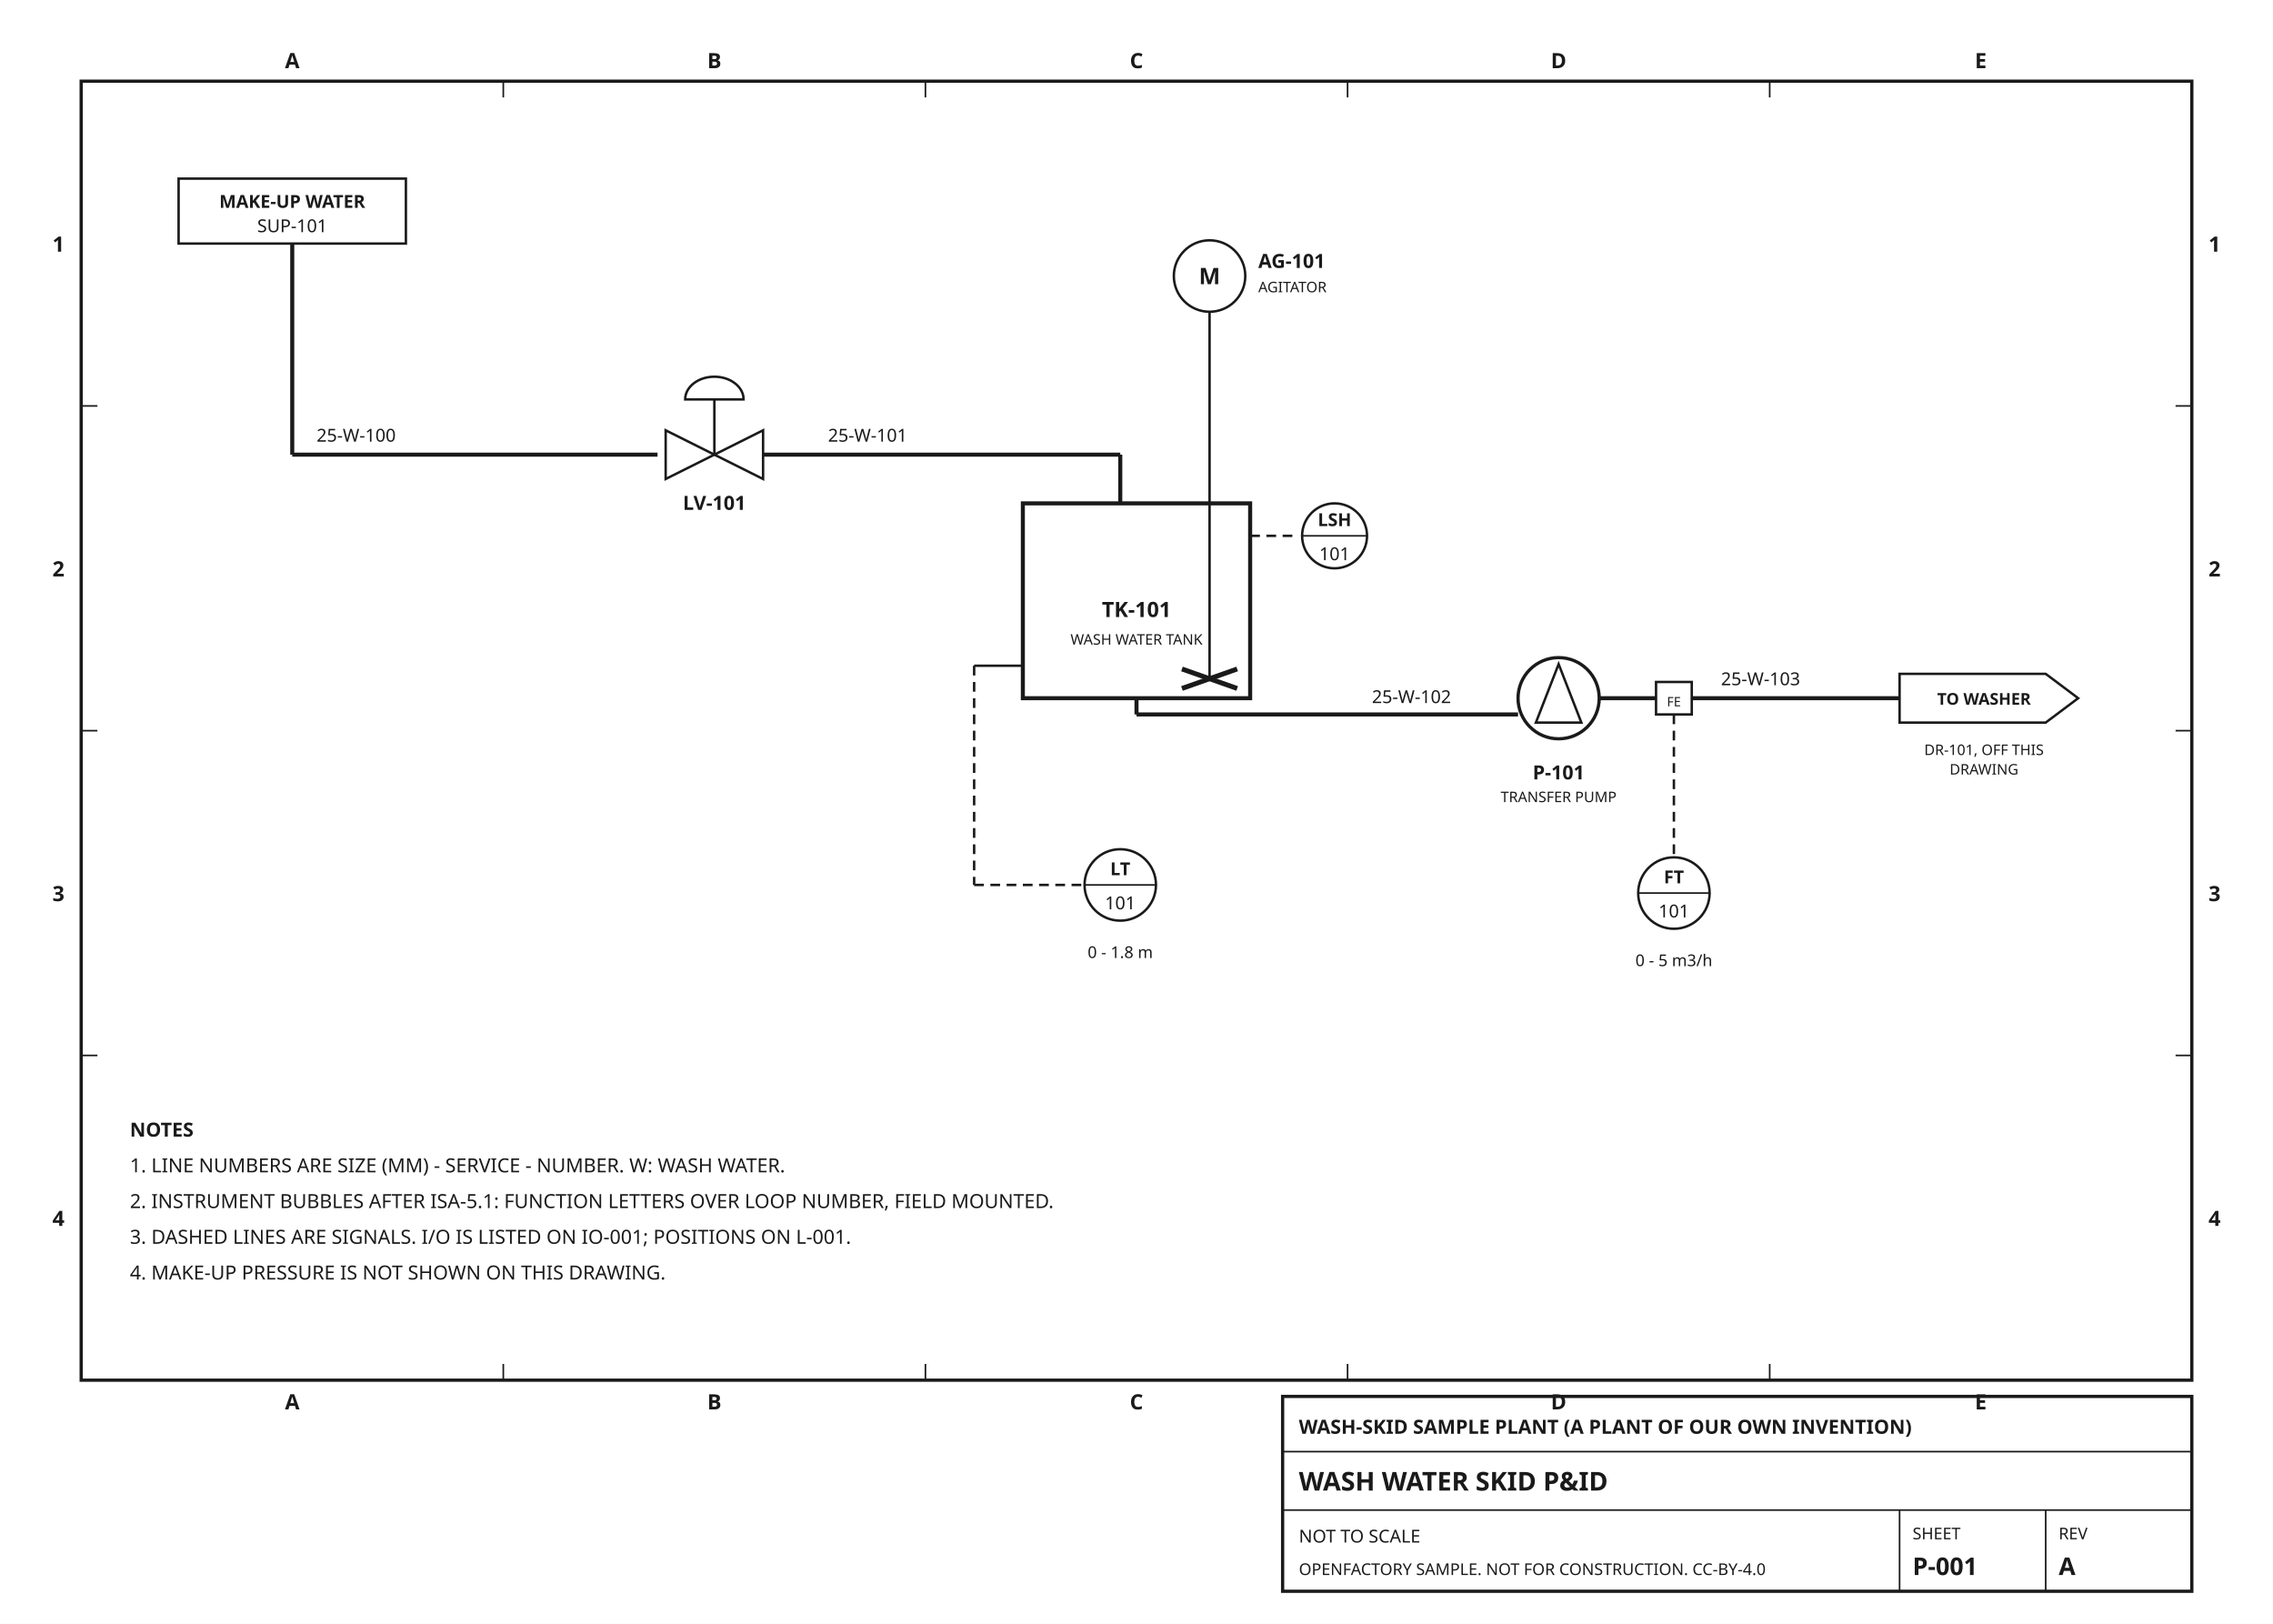
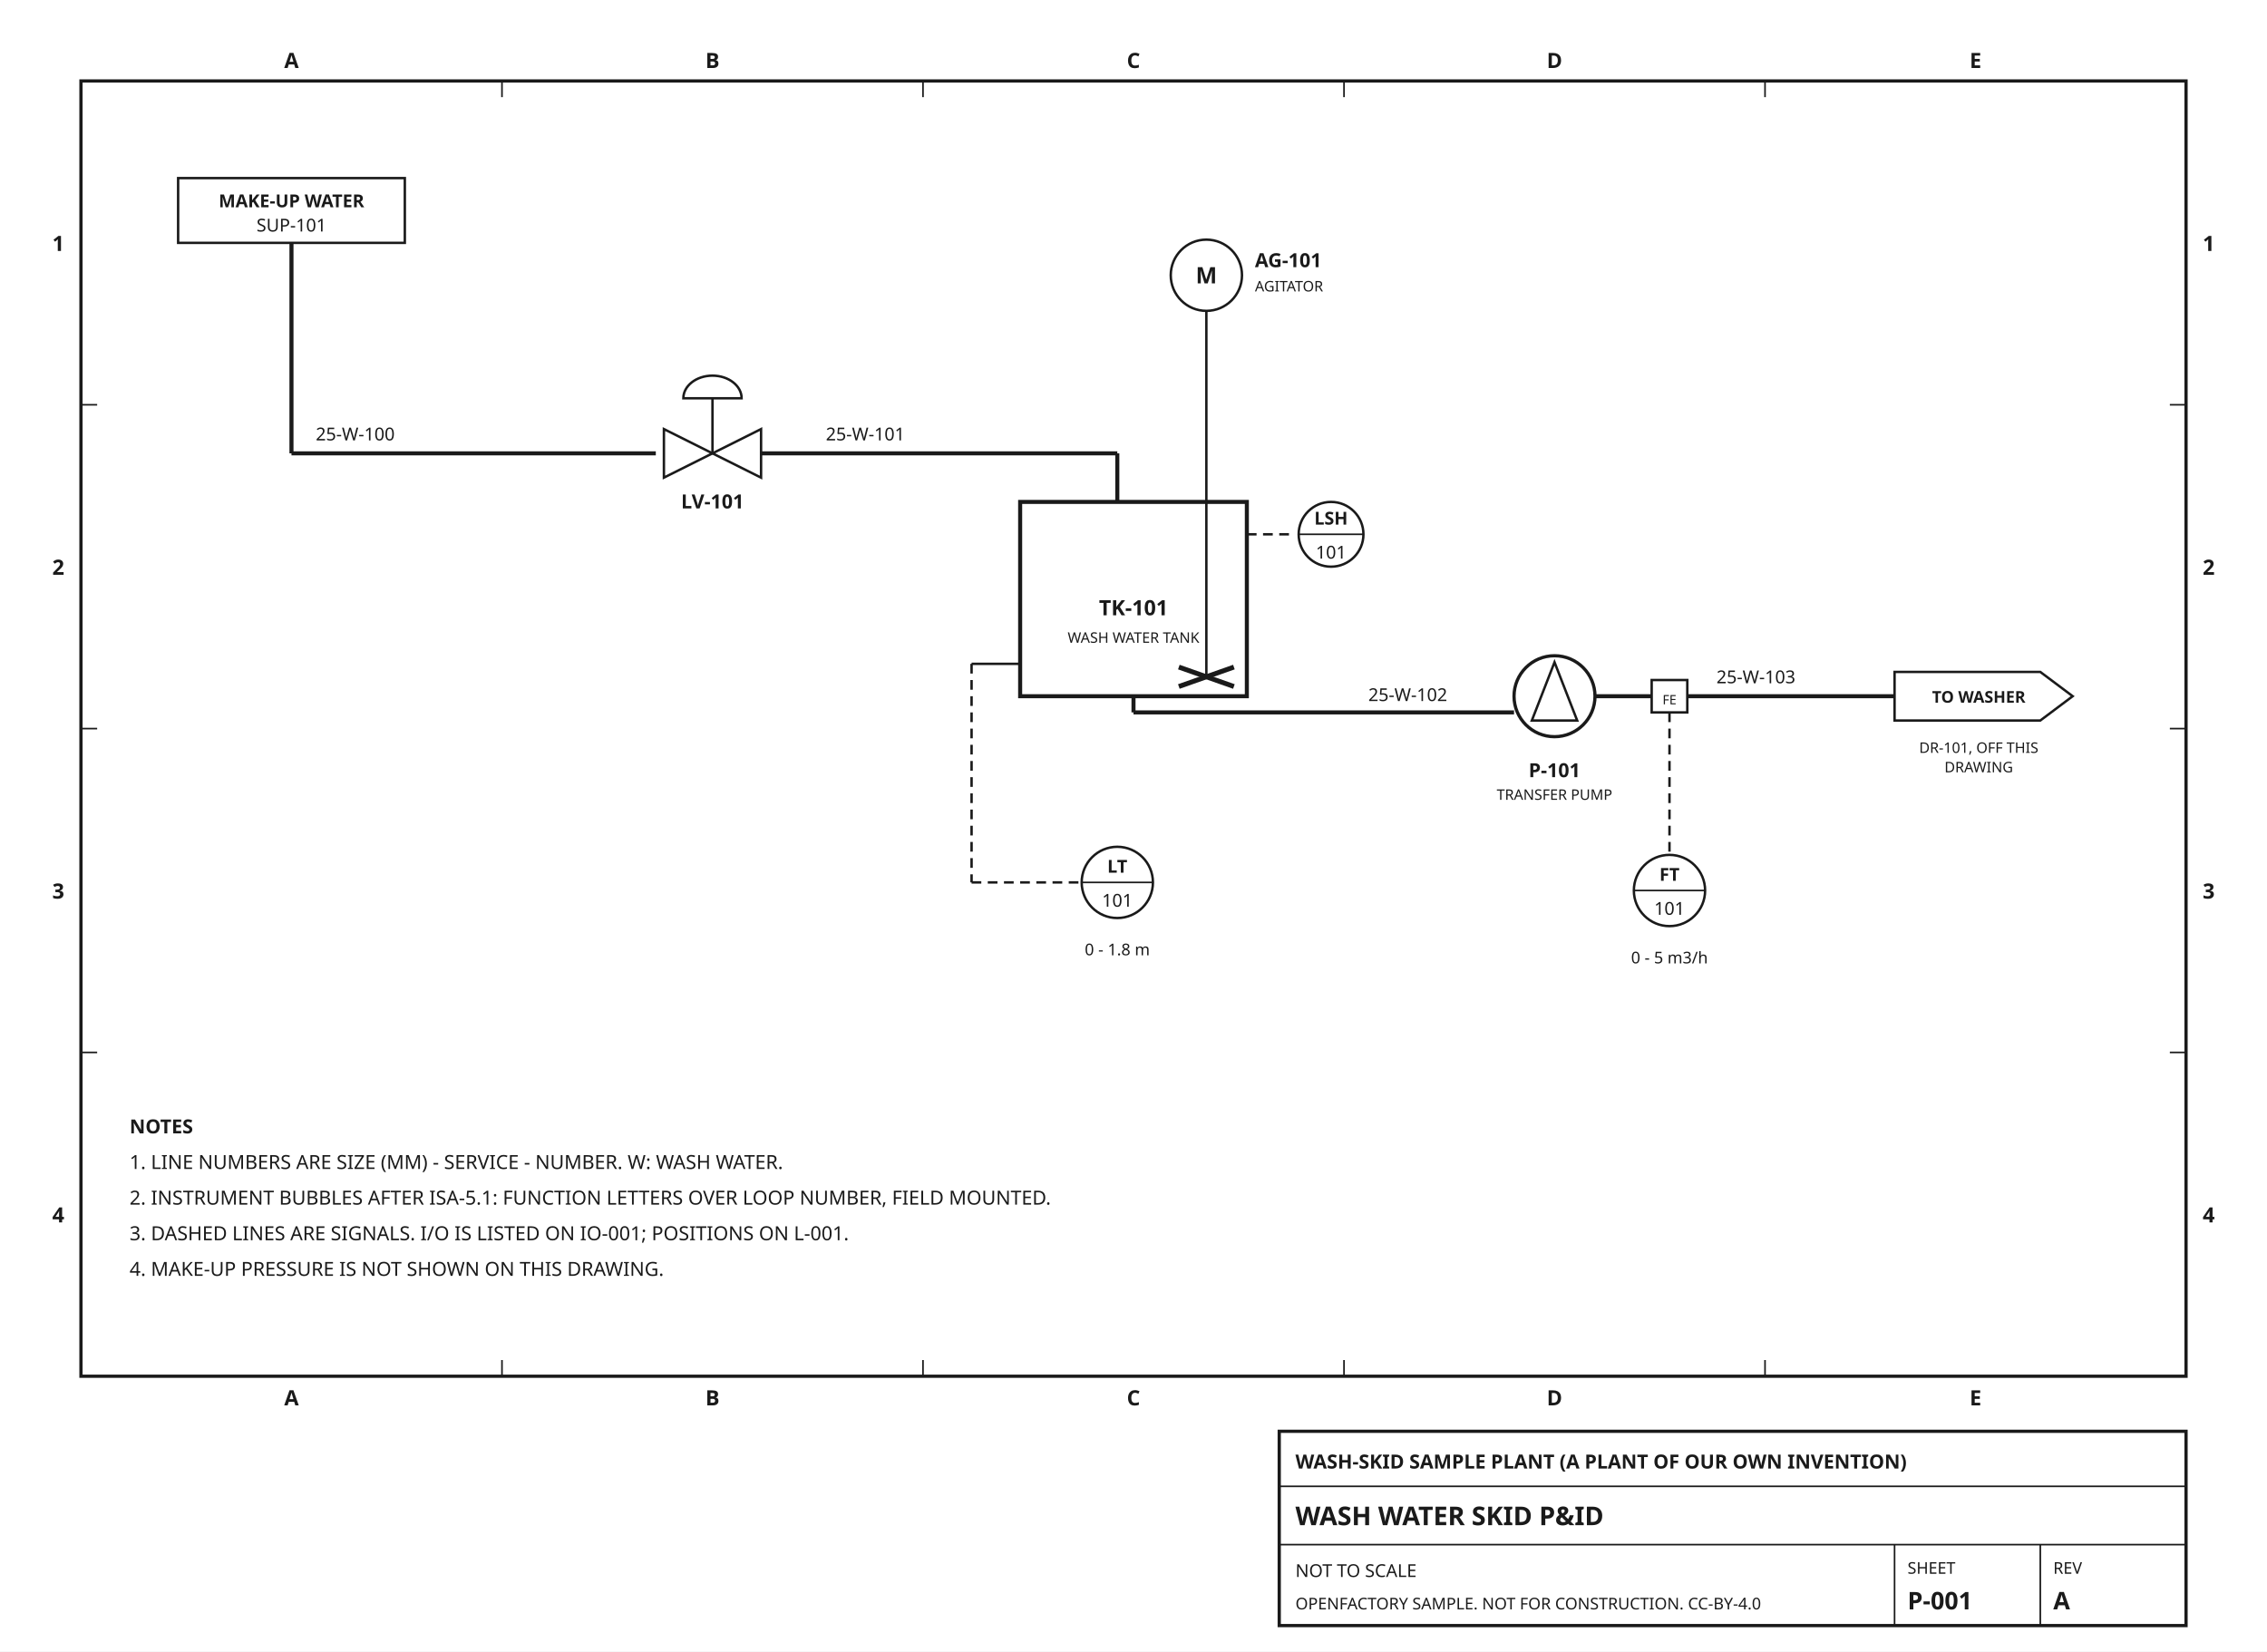
- <svg xmlns="http://www.w3.org/2000/svg" width="1400" height="1000" viewBox="0 0 1400 1000" font-family="sans-serif" fill="none" stroke="#1a1a1a" stroke-width="1.5">
-   <rect x="0" y="0" width="1400" height="1000" fill="#ffffff" stroke="none" />
+ <svg xmlns="http://www.w3.org/2000/svg" width="1400" height="1020" viewBox="0 0 1400 1020" font-family="sans-serif" fill="none" stroke="#1a1a1a" stroke-width="1.5">
+   <rect x="0" y="0" width="1400" height="1020" fill="#ffffff" stroke="none" />
  <rect x="50" y="50" width="1300" height="800" stroke-width="2" />
  <text x="180" y="42" font-size="13" text-anchor="middle" font-weight="bold" fill="#1a1a1a" stroke="none">A</text>
  <text x="180" y="868" font-size="13" text-anchor="middle" font-weight="bold" fill="#1a1a1a" stroke="none">A</text>
  <text x="440" y="42" font-size="13" text-anchor="middle" font-weight="bold" fill="#1a1a1a" stroke="none">B</text>
  <text x="440" y="868" font-size="13" text-anchor="middle" font-weight="bold" fill="#1a1a1a" stroke="none">B</text>
  <line x1="310" y1="50" x2="310" y2="60" stroke-width="1" />
  <line x1="310" y1="840" x2="310" y2="850" stroke-width="1" />
  <text x="700" y="42" font-size="13" text-anchor="middle" font-weight="bold" fill="#1a1a1a" stroke="none">C</text>
  <text x="700" y="868" font-size="13" text-anchor="middle" font-weight="bold" fill="#1a1a1a" stroke="none">C</text>
  <line x1="570" y1="50" x2="570" y2="60" stroke-width="1" />
  <line x1="570" y1="840" x2="570" y2="850" stroke-width="1" />
  <text x="960" y="42" font-size="13" text-anchor="middle" font-weight="bold" fill="#1a1a1a" stroke="none">D</text>
  <text x="960" y="868" font-size="13" text-anchor="middle" font-weight="bold" fill="#1a1a1a" stroke="none">D</text>
  <line x1="830" y1="50" x2="830" y2="60" stroke-width="1" />
  <line x1="830" y1="840" x2="830" y2="850" stroke-width="1" />
  <text x="1220" y="42" font-size="13" text-anchor="middle" font-weight="bold" fill="#1a1a1a" stroke="none">E</text>
  <text x="1220" y="868" font-size="13" text-anchor="middle" font-weight="bold" fill="#1a1a1a" stroke="none">E</text>
  <line x1="1090" y1="50" x2="1090" y2="60" stroke-width="1" />
  <line x1="1090" y1="840" x2="1090" y2="850" stroke-width="1" />
  <text x="36" y="155" font-size="13" text-anchor="middle" font-weight="bold" fill="#1a1a1a" stroke="none">1</text>
  <text x="1364" y="155" font-size="13" text-anchor="middle" font-weight="bold" fill="#1a1a1a" stroke="none">1</text>
  <text x="36" y="355" font-size="13" text-anchor="middle" font-weight="bold" fill="#1a1a1a" stroke="none">2</text>
  <text x="1364" y="355" font-size="13" text-anchor="middle" font-weight="bold" fill="#1a1a1a" stroke="none">2</text>
  <line x1="50" y1="250" x2="60" y2="250" stroke-width="1" />
  <line x1="1340" y1="250" x2="1350" y2="250" stroke-width="1" />
  <text x="36" y="555" font-size="13" text-anchor="middle" font-weight="bold" fill="#1a1a1a" stroke="none">3</text>
  <text x="1364" y="555" font-size="13" text-anchor="middle" font-weight="bold" fill="#1a1a1a" stroke="none">3</text>
  <line x1="50" y1="450" x2="60" y2="450" stroke-width="1" />
  <line x1="1340" y1="450" x2="1350" y2="450" stroke-width="1" />
  <text x="36" y="755" font-size="13" text-anchor="middle" font-weight="bold" fill="#1a1a1a" stroke="none">4</text>
  <text x="1364" y="755" font-size="13" text-anchor="middle" font-weight="bold" fill="#1a1a1a" stroke="none">4</text>
  <line x1="50" y1="650" x2="60" y2="650" stroke-width="1" />
  <line x1="1340" y1="650" x2="1350" y2="650" stroke-width="1" />
  <rect x="110" y="110" width="140" height="40" fill="#ffffff" />
  <text x="180" y="128" font-size="11" text-anchor="middle" font-weight="bold" fill="#1a1a1a" stroke="none">MAKE-UP WATER</text>
  <text x="180" y="143" font-size="11" text-anchor="middle" font-weight="normal" fill="#1a1a1a" stroke="none">SUP-101</text>
  <line x1="180" y1="150" x2="180" y2="280" stroke-width="2.5" />
  <line x1="180" y1="280" x2="405" y2="280" stroke-width="2.5" />
  <text x="195" y="272" font-size="11" text-anchor="start" font-weight="normal" fill="#1a1a1a" stroke="none">25-W-100</text>
  <polygon points="410,265 410,295 440,280" fill="#ffffff" />
  <polygon points="470,265 470,295 440,280" fill="#ffffff" />
  <line x1="440" y1="280" x2="440" y2="246" />
  <path d="M 422 246 A 18 14 0 0 1 458 246 Z" fill="#ffffff" />
  <text x="440" y="314" font-size="12" text-anchor="middle" font-weight="bold" fill="#1a1a1a" stroke="none">LV-101</text>
  <line x1="470" y1="280" x2="690" y2="280" stroke-width="2.5" />
  <line x1="690" y1="280" x2="690" y2="310" stroke-width="2.5" />
  <text x="510" y="272" font-size="11" text-anchor="start" font-weight="normal" fill="#1a1a1a" stroke="none">25-W-101</text>
  <rect x="630" y="310" width="140" height="120" fill="#ffffff" stroke-width="2.5" />
  <text x="700" y="380" font-size="13" text-anchor="middle" font-weight="bold" fill="#1a1a1a" stroke="none">TK-101</text>
  <text x="700" y="397" font-size="9" text-anchor="middle" font-weight="normal" fill="#1a1a1a" stroke="none">WASH WATER TANK</text>
  <circle cx="745" cy="170" r="22" fill="#ffffff" />
  <text x="745" y="175" font-size="14" text-anchor="middle" font-weight="bold" fill="#1a1a1a" stroke="none">M</text>
  <line x1="745" y1="192" x2="745" y2="418" />
  <polyline points="728,412 762,424" stroke-width="3" />
  <polyline points="728,424 762,412" stroke-width="3" />
  <text x="775" y="165" font-size="12" text-anchor="start" font-weight="bold" fill="#1a1a1a" stroke="none">AG-101</text>
  <text x="775" y="180" font-size="9" text-anchor="start" font-weight="normal" fill="#1a1a1a" stroke="none">AGITATOR</text>
  <line x1="770" y1="330" x2="800" y2="330" stroke-dasharray="6 4" />
  <circle cx="822" cy="330" r="20" fill="#ffffff" />
  <line x1="802" y1="330" x2="842" y2="330" stroke-width="1" />
  <text x="822" y="324" font-size="11" text-anchor="middle" font-weight="bold" fill="#1a1a1a" stroke="none">LSH</text>
  <text x="822" y="345" font-size="11" text-anchor="middle" font-weight="normal" fill="#1a1a1a" stroke="none">101</text>
  <line x1="630" y1="410" x2="600" y2="410" />
  <line x1="600" y1="410" x2="600" y2="545" stroke-dasharray="6 4" />
  <line x1="600" y1="545" x2="668" y2="545" stroke-dasharray="6 4" />
  <circle cx="690" cy="545" r="22" fill="#ffffff" />
  <line x1="668" y1="545" x2="712" y2="545" stroke-width="1" />
  <text x="690" y="539" font-size="11" text-anchor="middle" font-weight="bold" fill="#1a1a1a" stroke="none">LT</text>
  <text x="690" y="560" font-size="11" text-anchor="middle" font-weight="normal" fill="#1a1a1a" stroke="none">101</text>
  <text x="690" y="590" font-size="10" text-anchor="middle" font-weight="normal" fill="#1a1a1a" stroke="none">0 - 1.8 m</text>
  <line x1="700" y1="430" x2="700" y2="440" stroke-width="2.5" />
  <line x1="700" y1="440" x2="935" y2="440" stroke-width="2.5" />
  <text x="845" y="433" font-size="11" text-anchor="start" font-weight="normal" fill="#1a1a1a" stroke="none">25-W-102</text>
  <circle cx="960" cy="430" r="25" fill="#ffffff" stroke-width="2" />
  <polygon points="946,445 960,409 974,445" />
  <text x="960" y="480" font-size="12" text-anchor="middle" font-weight="bold" fill="#1a1a1a" stroke="none">P-101</text>
  <text x="960" y="494" font-size="9" text-anchor="middle" font-weight="normal" fill="#1a1a1a" stroke="none">TRANSFER PUMP</text>
  <line x1="985" y1="430" x2="1170" y2="430" stroke-width="2.5" />
  <rect x="1020" y="420" width="22" height="20" fill="#ffffff" />
  <text x="1031" y="435" font-size="8" text-anchor="middle" font-weight="normal" fill="#1a1a1a" stroke="none">FE</text>
  <line x1="1031" y1="440" x2="1031" y2="528" stroke-dasharray="6 4" />
  <circle cx="1031" cy="550" r="22" fill="#ffffff" />
  <line x1="1009" y1="550" x2="1053" y2="550" stroke-width="1" />
  <text x="1031" y="544" font-size="11" text-anchor="middle" font-weight="bold" fill="#1a1a1a" stroke="none">FT</text>
  <text x="1031" y="565" font-size="11" text-anchor="middle" font-weight="normal" fill="#1a1a1a" stroke="none">101</text>
  <text x="1031" y="595" font-size="10" text-anchor="middle" font-weight="normal" fill="#1a1a1a" stroke="none">0 - 5 m3/h</text>
  <text x="1060" y="422" font-size="11" text-anchor="start" font-weight="normal" fill="#1a1a1a" stroke="none">25-W-103</text>
  <polygon points="1170,415 1260,415 1280,430 1260,445 1170,445" fill="#ffffff" />
  <text x="1222" y="434" font-size="10" text-anchor="middle" font-weight="bold" fill="#1a1a1a" stroke="none">TO WASHER</text>
  <text x="1222" y="465" font-size="9" text-anchor="middle" font-weight="normal" fill="#1a1a1a" stroke="none">DR-101, OFF THIS</text>
  <text x="1222" y="477" font-size="9" text-anchor="middle" font-weight="normal" fill="#1a1a1a" stroke="none">DRAWING</text>
  <text x="80" y="700" font-size="12" text-anchor="start" font-weight="bold" fill="#1a1a1a" stroke="none">NOTES</text>
  <text x="80" y="722" font-size="12" text-anchor="start" font-weight="normal" fill="#1a1a1a" stroke="none">1. LINE NUMBERS ARE SIZE (MM) - SERVICE - NUMBER. W: WASH WATER.</text>
  <text x="80" y="744" font-size="12" text-anchor="start" font-weight="normal" fill="#1a1a1a" stroke="none">2. INSTRUMENT BUBBLES AFTER ISA-5.1: FUNCTION LETTERS OVER LOOP NUMBER, FIELD MOUNTED.</text>
  <text x="80" y="766" font-size="12" text-anchor="start" font-weight="normal" fill="#1a1a1a" stroke="none">3. DASHED LINES ARE SIGNALS. I/O IS LISTED ON IO-001; POSITIONS ON L-001.</text>
  <text x="80" y="788" font-size="12" text-anchor="start" font-weight="normal" fill="#1a1a1a" stroke="none">4. MAKE-UP PRESSURE IS NOT SHOWN ON THIS DRAWING.</text>
-   <rect x="790" y="860" width="560" height="120" stroke-width="2" />
-   <line x1="790" y1="894" x2="1350" y2="894" stroke-width="1" />
-   <line x1="790" y1="930" x2="1350" y2="930" stroke-width="1" />
-   <line x1="1170" y1="930" x2="1170" y2="980" stroke-width="1" />
-   <line x1="1260" y1="930" x2="1260" y2="980" stroke-width="1" />
-   <text x="800" y="883" font-size="12" text-anchor="start" font-weight="bold" fill="#1a1a1a" stroke="none">WASH-SKID SAMPLE PLANT (A PLANT OF OUR OWN INVENTION)</text>
-   <text x="800" y="918" font-size="16" text-anchor="start" font-weight="bold" fill="#1a1a1a" stroke="none">WASH WATER SKID P&amp;ID</text>
-   <text x="800" y="950" font-size="11" text-anchor="start" font-weight="normal" fill="#1a1a1a" stroke="none">NOT TO SCALE</text>
-   <text x="800" y="970" font-size="10" text-anchor="start" font-weight="normal" fill="#1a1a1a" stroke="none">OPENFACTORY SAMPLE. NOT FOR CONSTRUCTION. CC-BY-4.0</text>
-   <text x="1178" y="948" font-size="10" text-anchor="start" font-weight="normal" fill="#1a1a1a" stroke="none">SHEET</text>
-   <text x="1178" y="970" font-size="15" text-anchor="start" font-weight="bold" fill="#1a1a1a" stroke="none">P-001</text>
-   <text x="1268" y="948" font-size="10" text-anchor="start" font-weight="normal" fill="#1a1a1a" stroke="none">REV</text>
-   <text x="1268" y="970" font-size="15" text-anchor="start" font-weight="bold" fill="#1a1a1a" stroke="none">A</text>
+   <rect x="790" y="884" width="560" height="120" stroke-width="2" />
+   <line x1="790" y1="918" x2="1350" y2="918" stroke-width="1" />
+   <line x1="790" y1="954" x2="1350" y2="954" stroke-width="1" />
+   <line x1="1170" y1="954" x2="1170" y2="1004" stroke-width="1" />
+   <line x1="1260" y1="954" x2="1260" y2="1004" stroke-width="1" />
+   <text x="800" y="907" font-size="12" text-anchor="start" font-weight="bold" fill="#1a1a1a" stroke="none">WASH-SKID SAMPLE PLANT (A PLANT OF OUR OWN INVENTION)</text>
+   <text x="800" y="942" font-size="16" text-anchor="start" font-weight="bold" fill="#1a1a1a" stroke="none">WASH WATER SKID P&amp;ID</text>
+   <text x="800" y="974" font-size="11" text-anchor="start" font-weight="normal" fill="#1a1a1a" stroke="none">NOT TO SCALE</text>
+   <text x="800" y="994" font-size="10" text-anchor="start" font-weight="normal" fill="#1a1a1a" stroke="none">OPENFACTORY SAMPLE. NOT FOR CONSTRUCTION. CC-BY-4.0</text>
+   <text x="1178" y="972" font-size="10" text-anchor="start" font-weight="normal" fill="#1a1a1a" stroke="none">SHEET</text>
+   <text x="1178" y="994" font-size="15" text-anchor="start" font-weight="bold" fill="#1a1a1a" stroke="none">P-001</text>
+   <text x="1268" y="972" font-size="10" text-anchor="start" font-weight="normal" fill="#1a1a1a" stroke="none">REV</text>
+   <text x="1268" y="994" font-size="15" text-anchor="start" font-weight="bold" fill="#1a1a1a" stroke="none">A</text>
</svg>
